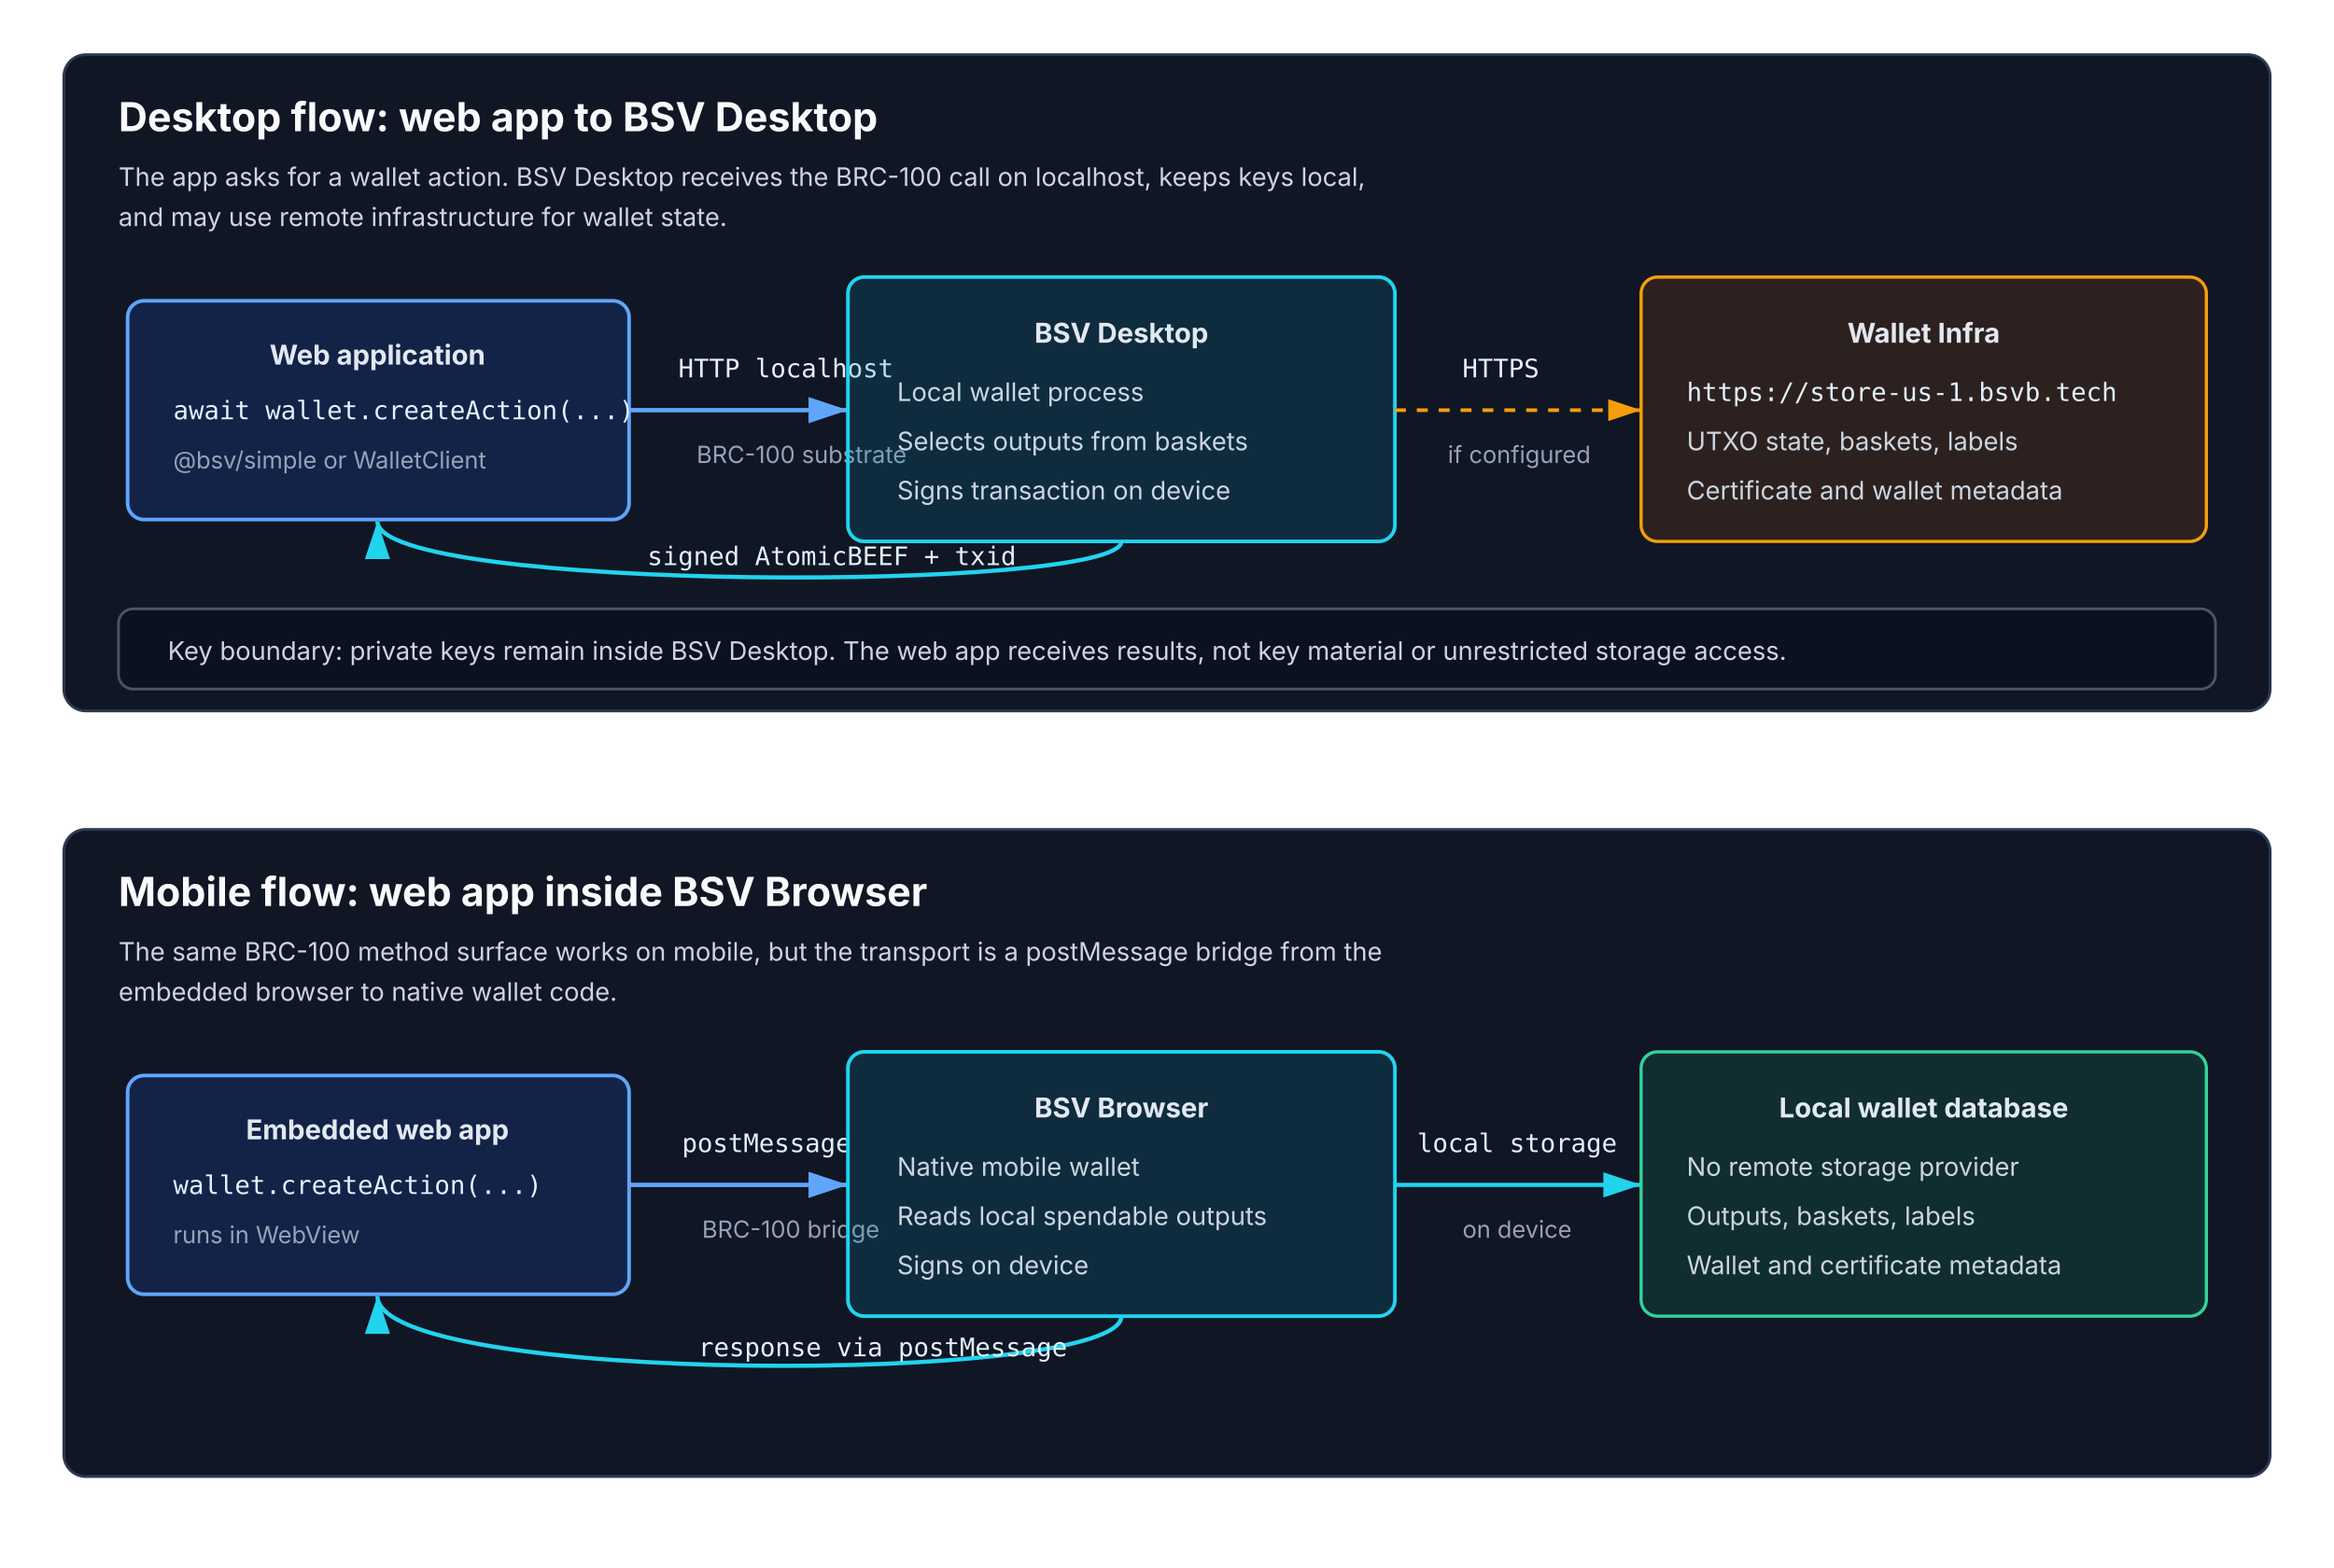
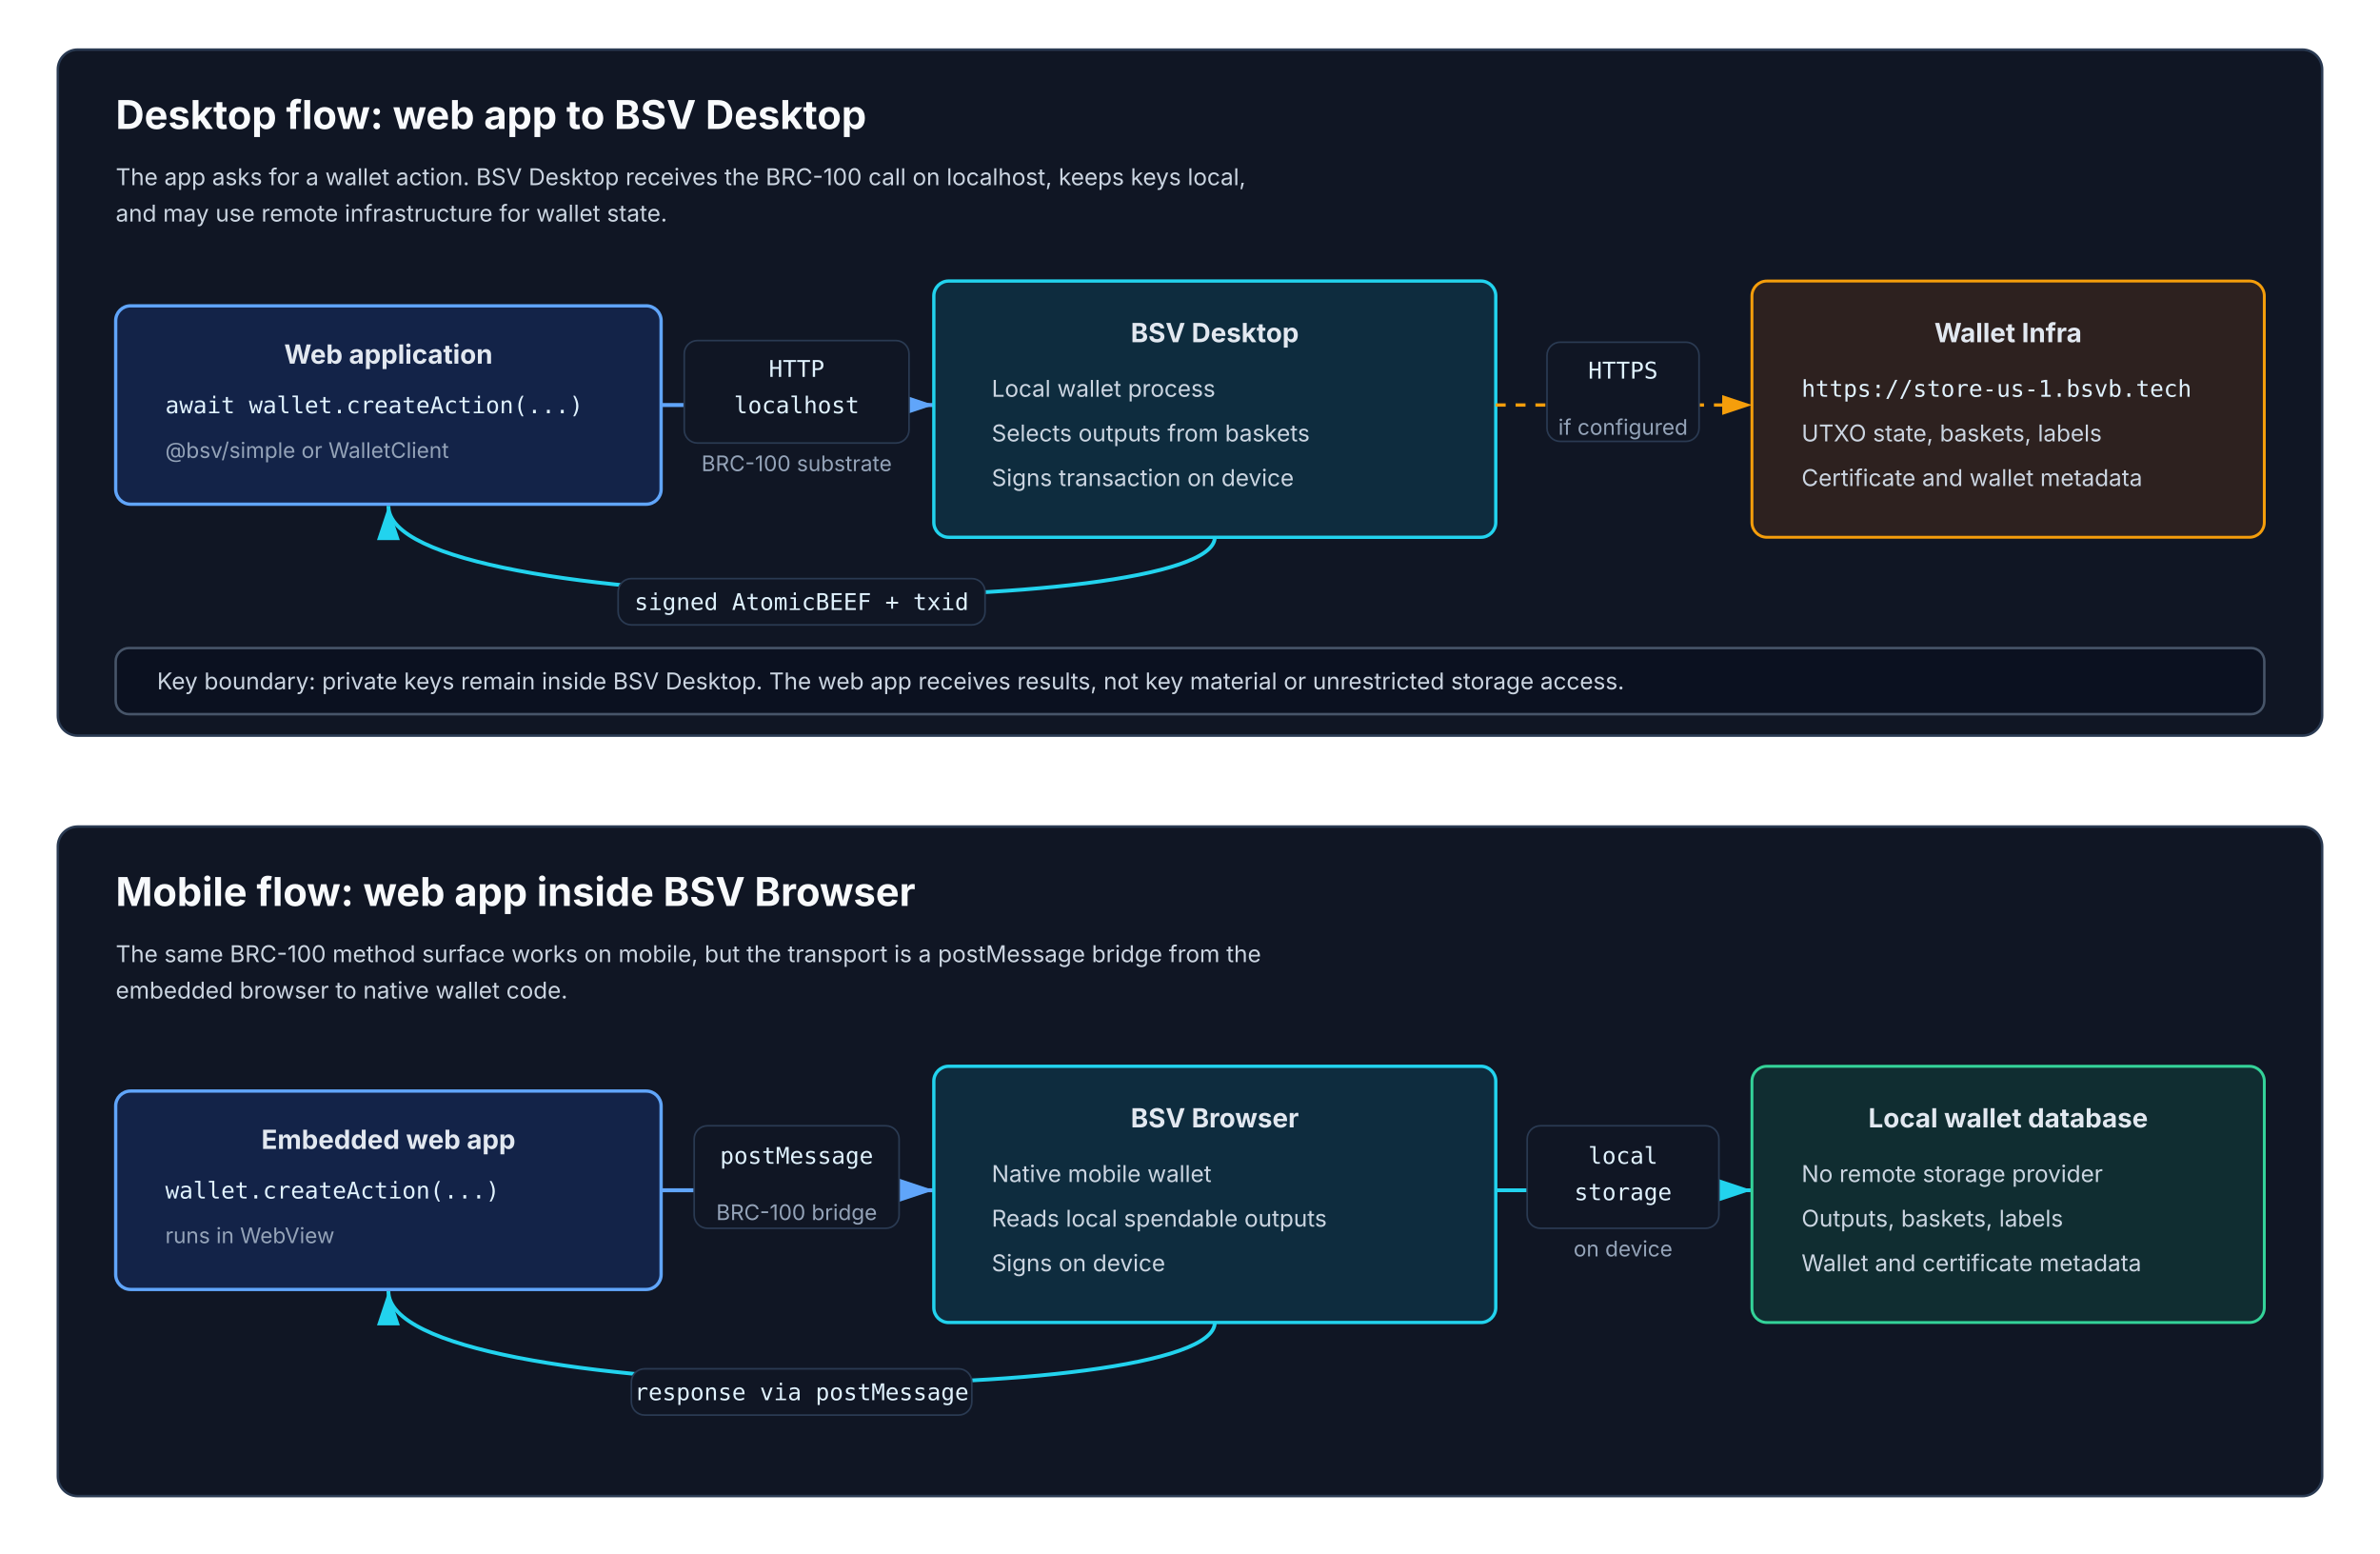
- <svg xmlns="http://www.w3.org/2000/svg" viewBox="0 0 1280 860" role="img" aria-labelledby="title desc">
+ <svg xmlns="http://www.w3.org/2000/svg" viewBox="0 0 1440 940" role="img" aria-labelledby="title desc">
  <style>
    .panel { fill: #101624; stroke: #2a3a52; stroke-width: 1.5; }
    .panel-dark { fill: #0b1120; stroke: #475569; stroke-width: 1.5; }
    .box-strong { fill: rgba(37, 99, 235, 0.18); stroke: #60a5fa; stroke-width: 2; }
    .box-wallet { fill: rgba(8, 145, 178, 0.18); stroke: #22d3ee; stroke-width: 2; }
    .box-infra { fill: rgba(180, 83, 9, 0.18); stroke: #f59e0b; stroke-width: 1.75; }
    .box-local { fill: rgba(16, 185, 129, 0.14); stroke: #34d399; stroke-width: 1.75; }
-     .title { font: 700 22px ui-sans-serif, system-ui, -apple-system, sans-serif; fill: #f8fafc; }
-     .subtitle { font: 700 15px ui-sans-serif, system-ui, -apple-system, sans-serif; fill: #e2e8f0; }
+     .label-bg { fill: #101624; stroke: #2a3a52; stroke-width: 1; }
+     .title { font: 700 24px ui-sans-serif, system-ui, -apple-system, sans-serif; fill: #f8fafc; }
+     .subtitle { font: 700 16px ui-sans-serif, system-ui, -apple-system, sans-serif; fill: #e2e8f0; }
    .label { font: 14px ui-sans-serif, system-ui, -apple-system, sans-serif; fill: #cbd5e1; }
    .mono { font: 14px ui-monospace, "SF Mono", Menlo, monospace; fill: #e0f2fe; }
    .small { font: 13px ui-sans-serif, system-ui, -apple-system, sans-serif; fill: #94a3b8; }
    .arrow-blue { stroke: #60a5fa; stroke-width: 2.4; fill: none; marker-end: url(#arrow-blue); }
    .arrow-cyan { stroke: #22d3ee; stroke-width: 2.3; fill: none; marker-end: url(#arrow-cyan); }
    .arrow-gold { stroke: #f59e0b; stroke-width: 2; fill: none; marker-end: url(#arrow-gold); stroke-dasharray: 6 6; }
  </style>
  <defs>
    <marker id="arrow-blue" markerWidth="10" markerHeight="10" refX="9" refY="3" orient="auto">
      <path d="M0,0 L0,6 L9,3 z" fill="#60a5fa" />
    </marker>
    <marker id="arrow-cyan" markerWidth="10" markerHeight="10" refX="9" refY="3" orient="auto">
      <path d="M0,0 L0,6 L9,3 z" fill="#22d3ee" />
    </marker>
    <marker id="arrow-gold" markerWidth="10" markerHeight="10" refX="9" refY="3" orient="auto">
      <path d="M0,0 L0,6 L9,3 z" fill="#f59e0b" />
    </marker>
  </defs>
-   <rect x="35" y="30" width="1210" height="360" rx="12" class="panel" />
-   <text x="65" y="72" class="title">Desktop flow: web app to BSV Desktop</text>
-   <text x="65" y="102" class="label">The app asks for a wallet action. BSV Desktop receives the BRC-100 call on localhost, keeps keys local,</text>
-   <text x="65" y="124" class="label">and may use remote infrastructure for wallet state.</text>
-   <rect x="70" y="165" width="275" height="120" rx="9" class="box-strong" />
-   <text x="207" y="200" text-anchor="middle" class="subtitle">Web application</text>
-   <text x="95" y="230" class="mono">await wallet.createAction(...)</text>
-   <text x="95" y="257" class="small">@bsv/simple or WalletClient</text>
-   <line x1="345" y1="225" x2="465" y2="225" class="arrow-blue" />
-   <text x="372" y="207" class="mono">HTTP localhost</text>
-   <text x="382" y="254" class="small">BRC-100 substrate</text>
-   <rect x="465" y="152" width="300" height="145" rx="9" class="box-wallet" />
-   <text x="615" y="188" text-anchor="middle" class="subtitle">BSV Desktop</text>
-   <text x="492" y="220" class="label">Local wallet process</text>
-   <text x="492" y="247" class="label">Selects outputs from baskets</text>
-   <text x="492" y="274" class="label">Signs transaction on device</text>
-   <line x1="765" y1="225" x2="900" y2="225" class="arrow-gold" />
-   <text x="802" y="207" class="mono">HTTPS</text>
-   <text x="794" y="254" class="small">if configured</text>
-   <rect x="900" y="152" width="310" height="145" rx="9" class="box-infra" />
-   <text x="1055" y="188" text-anchor="middle" class="subtitle">Wallet Infra</text>
-   <text x="925" y="220" class="mono">https://store-us-1.bsvb.tech</text>
-   <text x="925" y="247" class="label">UTXO state, baskets, labels</text>
-   <text x="925" y="274" class="label">Certificate and wallet metadata</text>
-   <path d="M615 297 C615 325, 207 325, 207 286" class="arrow-cyan" />
-   <text x="355" y="310" class="mono">signed AtomicBEEF + txid</text>
-   <rect x="65" y="334" width="1150" height="44" rx="8" class="panel-dark" />
-   <text x="92" y="362" class="label">Key boundary: private keys remain inside BSV Desktop. The web app receives results, not key material or unrestricted storage access.</text>
-   <rect x="35" y="455" width="1210" height="355" rx="12" class="panel" />
-   <text x="65" y="497" class="title">Mobile flow: web app inside BSV Browser</text>
-   <text x="65" y="527" class="label">The same BRC-100 method surface works on mobile, but the transport is a postMessage bridge from the</text>
-   <text x="65" y="549" class="label">embedded browser to native wallet code.</text>
-   <rect x="70" y="590" width="275" height="120" rx="9" class="box-strong" />
-   <text x="207" y="625" text-anchor="middle" class="subtitle">Embedded web app</text>
-   <text x="95" y="655" class="mono">wallet.createAction(...)</text>
-   <text x="95" y="682" class="small">runs in WebView</text>
-   <line x1="345" y1="650" x2="465" y2="650" class="arrow-blue" />
-   <text x="374" y="632" class="mono">postMessage</text>
-   <text x="385" y="679" class="small">BRC-100 bridge</text>
-   <rect x="465" y="577" width="300" height="145" rx="9" class="box-wallet" />
-   <text x="615" y="613" text-anchor="middle" class="subtitle">BSV Browser</text>
-   <text x="492" y="645" class="label">Native mobile wallet</text>
-   <text x="492" y="672" class="label">Reads local spendable outputs</text>
-   <text x="492" y="699" class="label">Signs on device</text>
-   <line x1="765" y1="650" x2="900" y2="650" class="arrow-cyan" />
-   <text x="832" y="632" text-anchor="middle" class="mono">local storage</text>
-   <text x="832" y="679" text-anchor="middle" class="small">on device</text>
-   <rect x="900" y="577" width="310" height="145" rx="9" class="box-local" />
-   <text x="1055" y="613" text-anchor="middle" class="subtitle">Local wallet database</text>
-   <text x="925" y="645" class="label">No remote storage provider</text>
-   <text x="925" y="672" class="label">Outputs, baskets, labels</text>
-   <text x="925" y="699" class="label">Wallet and certificate metadata</text>
-   <path d="M615 722 C615 760, 207 760, 207 711" class="arrow-cyan" />
-   <text x="383" y="744" class="mono">response via postMessage</text>
+   <rect x="35" y="30" width="1370" height="415" rx="12" class="panel" />
+   <text x="70" y="78" class="title">Desktop flow: web app to BSV Desktop</text>
+   <text x="70" y="112" class="label">The app asks for a wallet action. BSV Desktop receives the BRC-100 call on localhost, keeps keys local,</text>
+   <text x="70" y="134" class="label">and may use remote infrastructure for wallet state.</text>
+   <rect x="70" y="185" width="330" height="120" rx="9" class="box-strong" />
+   <text x="235" y="220" text-anchor="middle" class="subtitle">Web application</text>
+   <text x="100" y="250" class="mono">await wallet.createAction(...)</text>
+   <text x="100" y="277" class="small">@bsv/simple or WalletClient</text>
+   <line x1="400" y1="245" x2="565" y2="245" class="arrow-blue" />
+   <rect x="414" y="206" width="136" height="62" rx="8" class="label-bg" />
+   <text x="482" y="228" text-anchor="middle" class="mono">HTTP</text>
+   <text x="482" y="250" text-anchor="middle" class="mono">localhost</text>
+   <text x="482" y="285" text-anchor="middle" class="small">BRC-100 substrate</text>
+   <rect x="565" y="170" width="340" height="155" rx="9" class="box-wallet" />
+   <text x="735" y="207" text-anchor="middle" class="subtitle">BSV Desktop</text>
+   <text x="600" y="240" class="label">Local wallet process</text>
+   <text x="600" y="267" class="label">Selects outputs from baskets</text>
+   <text x="600" y="294" class="label">Signs transaction on device</text>
+   <line x1="905" y1="245" x2="1060" y2="245" class="arrow-gold" />
+   <rect x="936" y="207" width="92" height="60" rx="8" class="label-bg" />
+   <text x="982" y="229" text-anchor="middle" class="mono">HTTPS</text>
+   <text x="982" y="263" text-anchor="middle" class="small">if configured</text>
+   <rect x="1060" y="170" width="310" height="155" rx="9" class="box-infra" />
+   <text x="1215" y="207" text-anchor="middle" class="subtitle">Wallet Infra</text>
+   <text x="1090" y="240" class="mono">https://store-us-1.bsvb.tech</text>
+   <text x="1090" y="267" class="label">UTXO state, baskets, labels</text>
+   <text x="1090" y="294" class="label">Certificate and wallet metadata</text>
+   <path d="M735 325 C735 375, 235 375, 235 306" class="arrow-cyan" />
+   <rect x="374" y="350" width="222" height="28" rx="8" class="label-bg" />
+   <text x="485" y="369" text-anchor="middle" class="mono">signed AtomicBEEF + txid</text>
+   <rect x="70" y="392" width="1300" height="40" rx="8" class="panel-dark" />
+   <text x="95" y="417" class="label">Key boundary: private keys remain inside BSV Desktop. The web app receives results, not key material or unrestricted storage access.</text>
+   <rect x="35" y="500" width="1370" height="405" rx="12" class="panel" />
+   <text x="70" y="548" class="title">Mobile flow: web app inside BSV Browser</text>
+   <text x="70" y="582" class="label">The same BRC-100 method surface works on mobile, but the transport is a postMessage bridge from the</text>
+   <text x="70" y="604" class="label">embedded browser to native wallet code.</text>
+   <rect x="70" y="660" width="330" height="120" rx="9" class="box-strong" />
+   <text x="235" y="695" text-anchor="middle" class="subtitle">Embedded web app</text>
+   <text x="100" y="725" class="mono">wallet.createAction(...)</text>
+   <text x="100" y="752" class="small">runs in WebView</text>
+   <line x1="400" y1="720" x2="565" y2="720" class="arrow-blue" />
+   <rect x="420" y="681" width="124" height="62" rx="8" class="label-bg" />
+   <text x="482" y="704" text-anchor="middle" class="mono">postMessage</text>
+   <text x="482" y="738" text-anchor="middle" class="small">BRC-100 bridge</text>
+   <rect x="565" y="645" width="340" height="155" rx="9" class="box-wallet" />
+   <text x="735" y="682" text-anchor="middle" class="subtitle">BSV Browser</text>
+   <text x="600" y="715" class="label">Native mobile wallet</text>
+   <text x="600" y="742" class="label">Reads local spendable outputs</text>
+   <text x="600" y="769" class="label">Signs on device</text>
+   <line x1="905" y1="720" x2="1060" y2="720" class="arrow-cyan" />
+   <rect x="924" y="681" width="116" height="62" rx="8" class="label-bg" />
+   <text x="982" y="704" text-anchor="middle" class="mono">local</text>
+   <text x="982" y="726" text-anchor="middle" class="mono">storage</text>
+   <text x="982" y="760" text-anchor="middle" class="small">on device</text>
+   <rect x="1060" y="645" width="310" height="155" rx="9" class="box-local" />
+   <text x="1215" y="682" text-anchor="middle" class="subtitle">Local wallet database</text>
+   <text x="1090" y="715" class="label">No remote storage provider</text>
+   <text x="1090" y="742" class="label">Outputs, baskets, labels</text>
+   <text x="1090" y="769" class="label">Wallet and certificate metadata</text>
+   <path d="M735 800 C735 852, 235 852, 235 781" class="arrow-cyan" />
+   <rect x="382" y="828" width="206" height="28" rx="8" class="label-bg" />
+   <text x="485" y="847" text-anchor="middle" class="mono">response via postMessage</text>
</svg>
